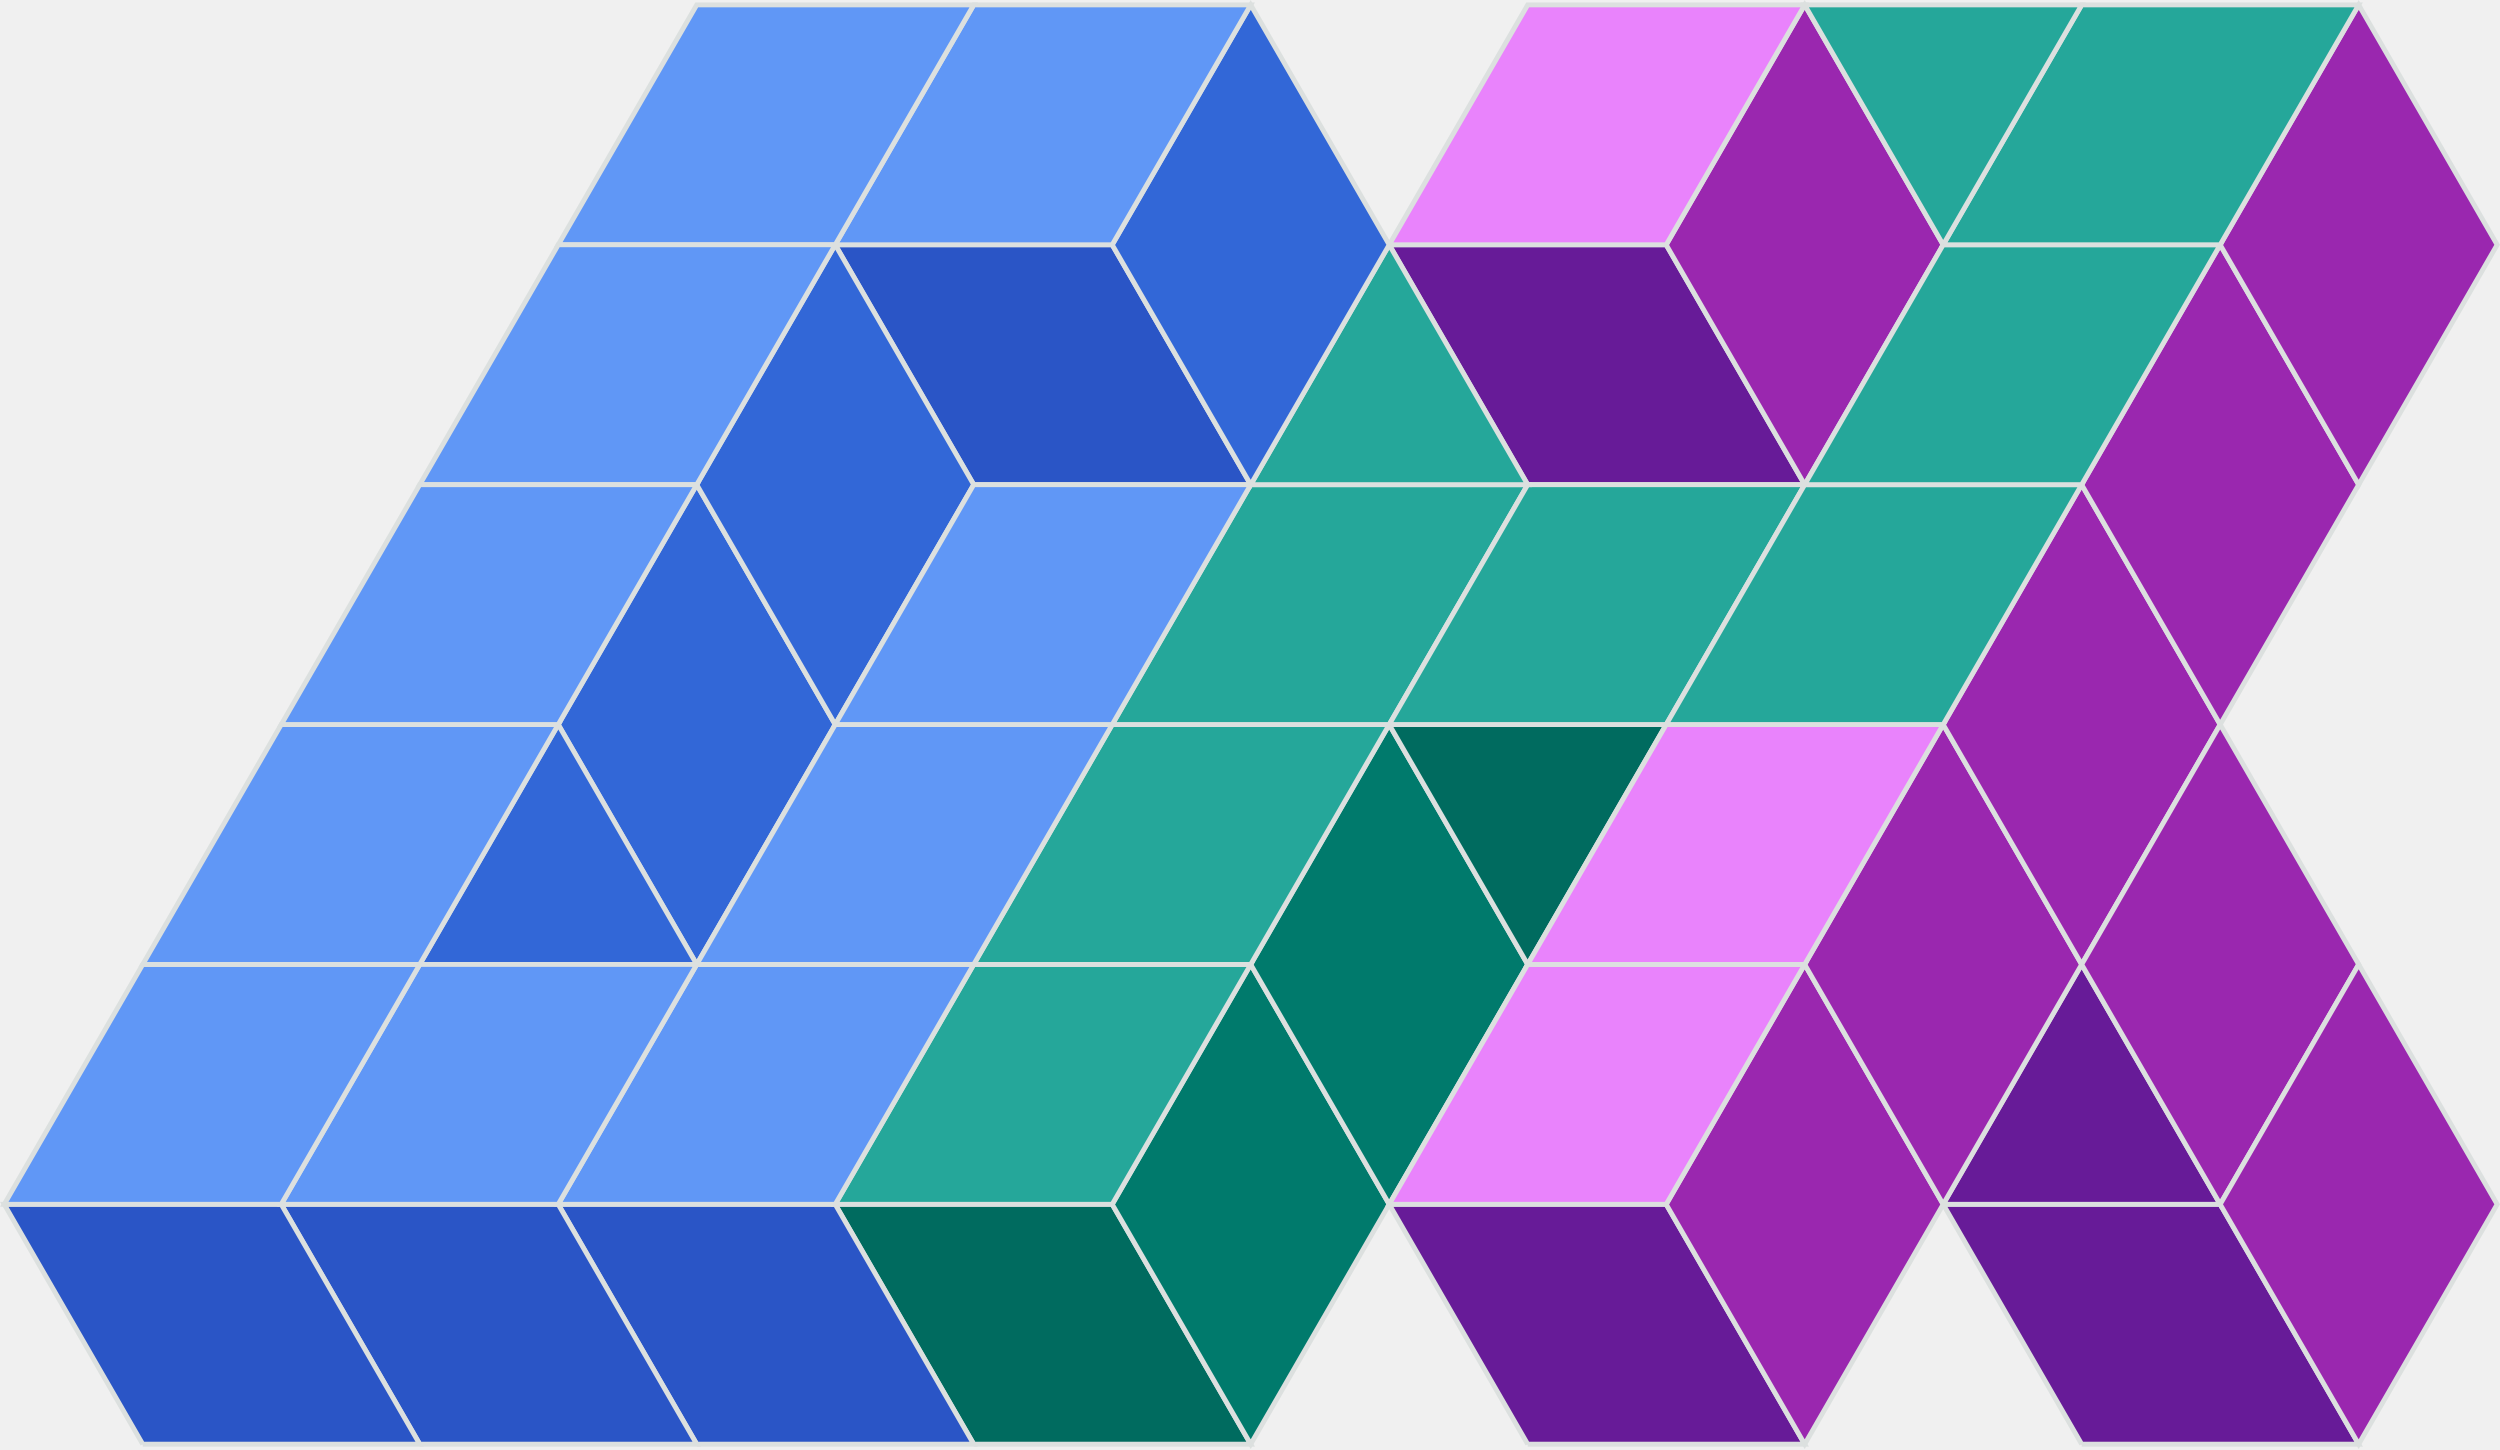
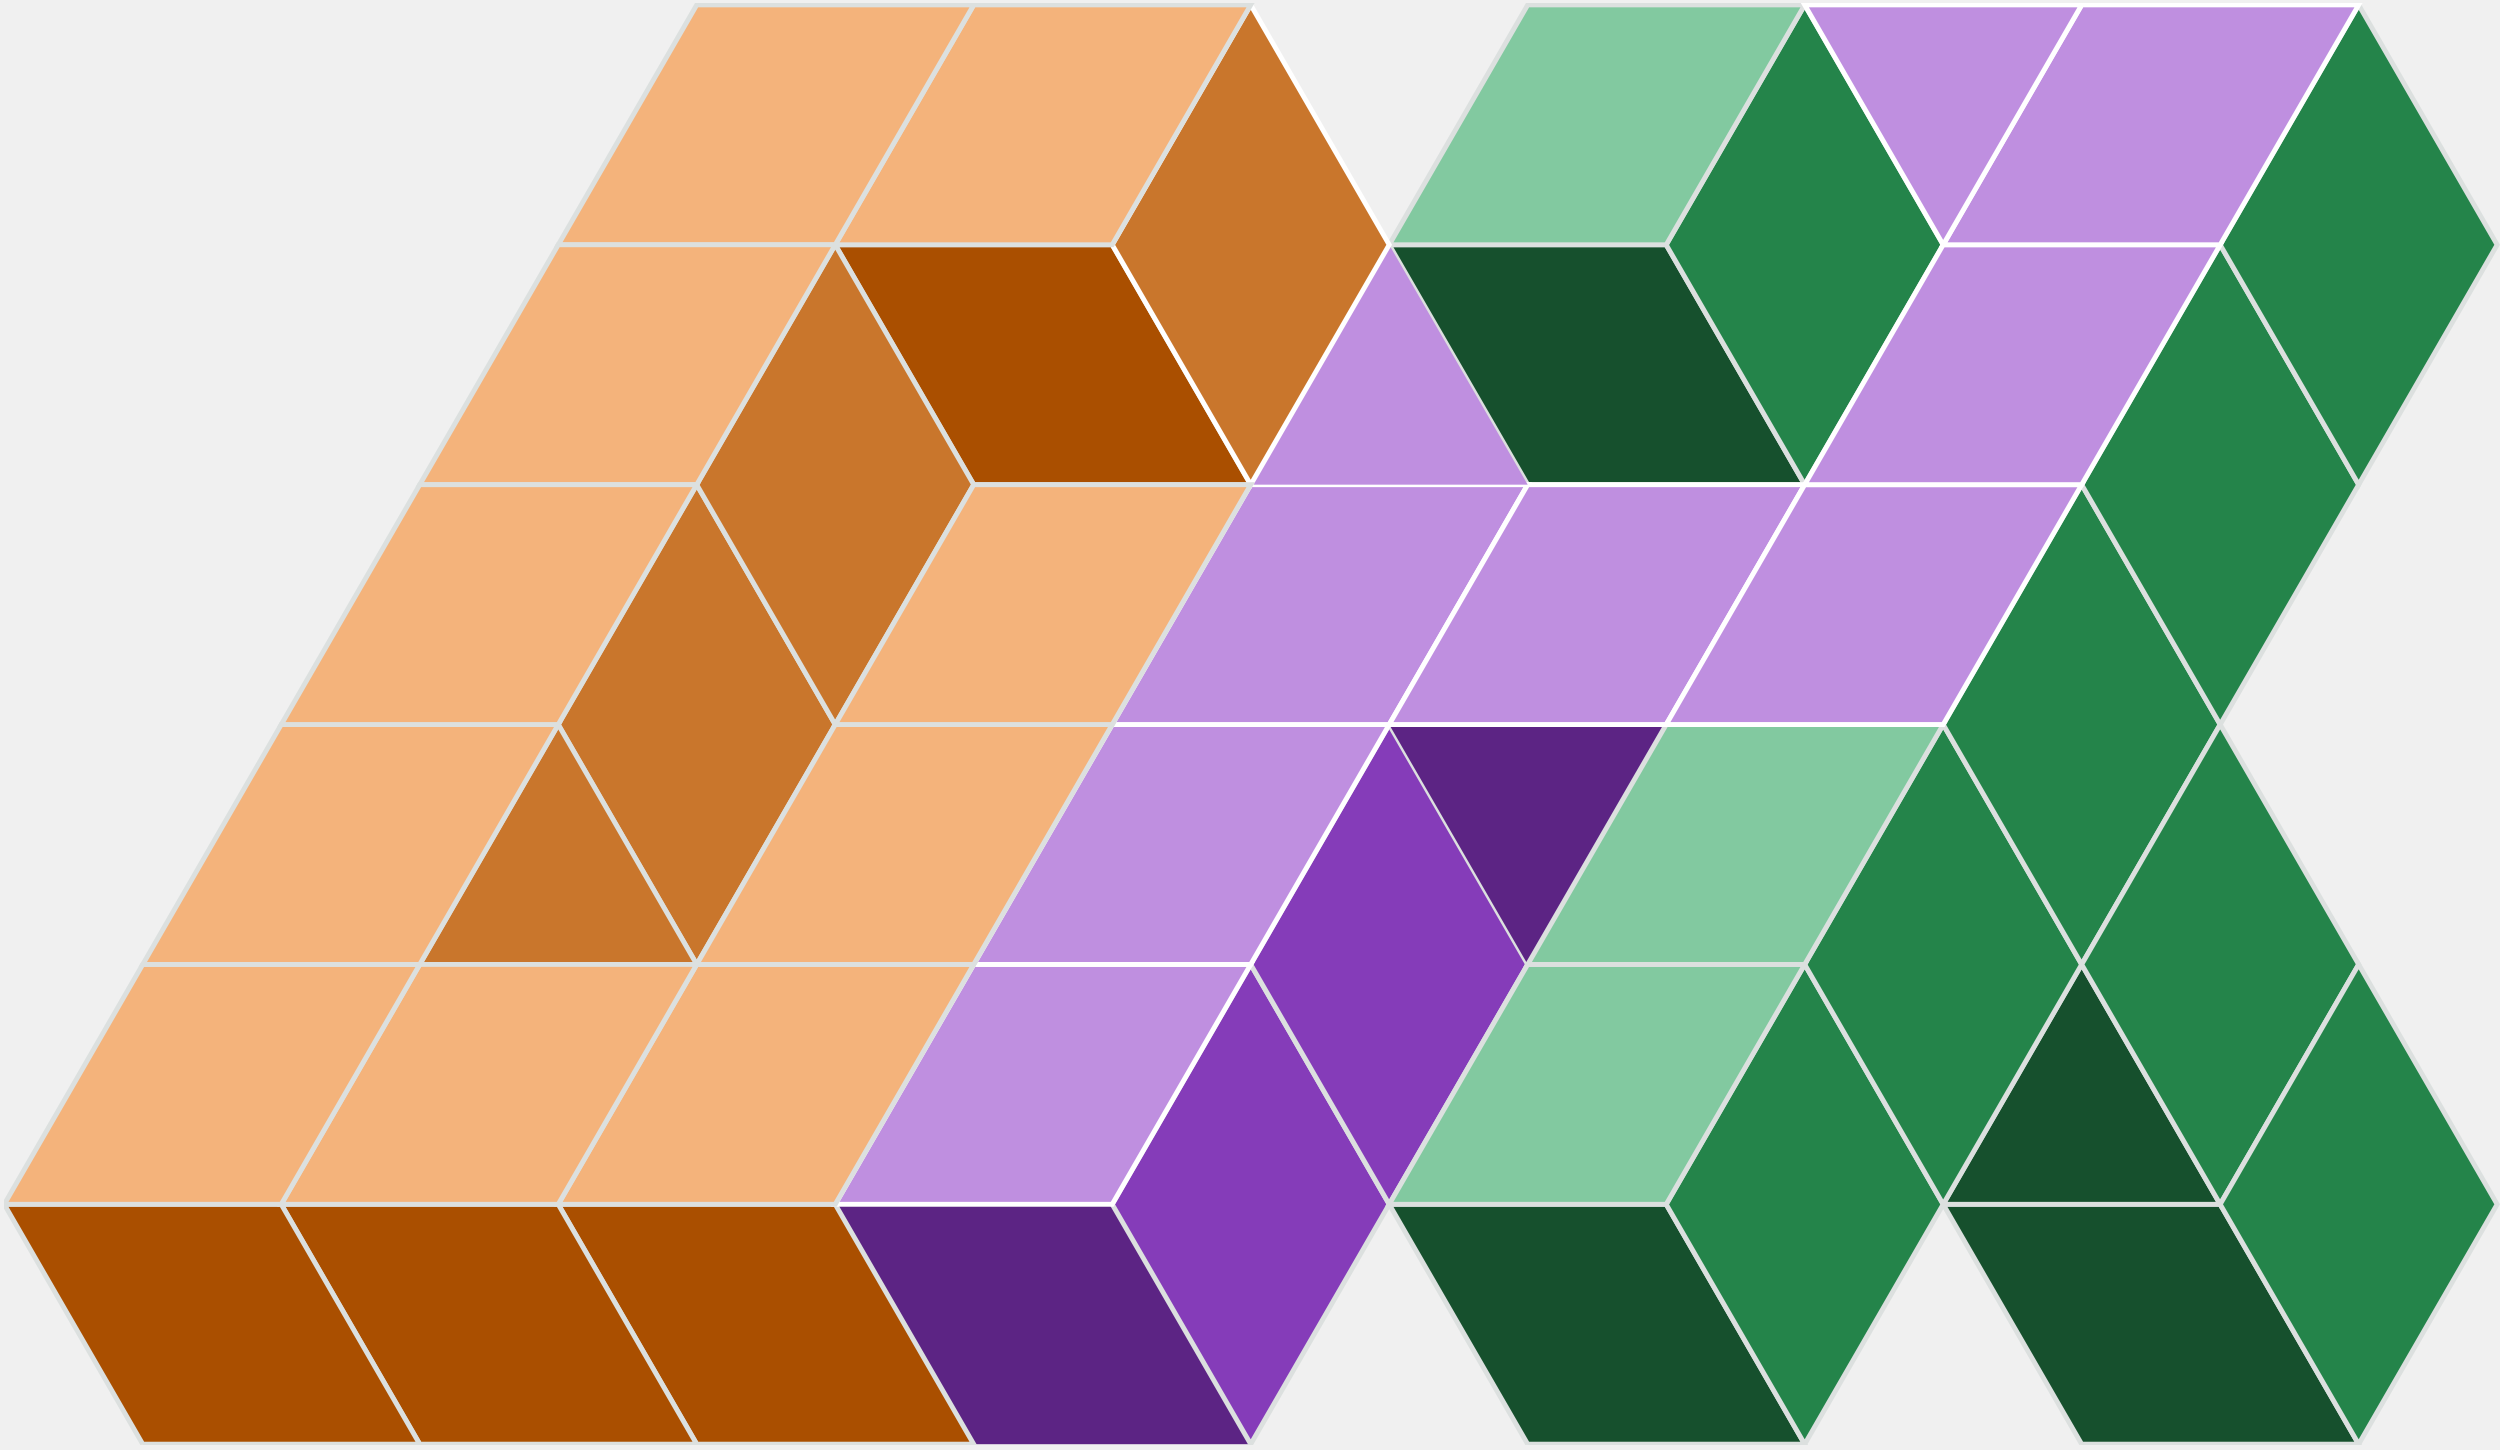
<svg xmlns="http://www.w3.org/2000/svg" width="204.267mm" height="118.4mm" viewBox="0 0 204.267 118.4" version="1.1" id="svg5" xml:space="preserve">
-   <defs id="defs2" />
-   <g id="layer1" transform="translate(-44.91786,-87.8)">
-     <path style="fill:#671b98;fill-opacity:1;stroke:#dce0df;stroke-width:0.4;stroke-linejoin:miter;stroke-miterlimit:4;stroke-dasharray:none;stroke-opacity:1" d="m 215.005,205.8 -11.316,-19.6 h 22.632 l 11.316,19.6 h -22.632" id="path1782" />
-     <path style="fill:#671b98;fill-opacity:1;stroke:#dce0df;stroke-width:0.4;stroke-linejoin:miter;stroke-miterlimit:4;stroke-dasharray:none;stroke-opacity:1" d="m 169.741,205.8 -11.316,-19.6 h 22.632 l 11.316,19.6 h -22.632" id="path1782-3" />
-     <path style="fill:#006b5f;fill-opacity:1;stroke:#dce0df;stroke-width:0.4;stroke-linejoin:miter;stroke-miterlimit:4;stroke-dasharray:none;stroke-opacity:1" d="m 124.477,205.8 -11.316,-19.6 h 22.632 l 11.316,19.6 h -22.632" id="path1782-0" />
-     <path style="fill:#2a55c6;fill-opacity:1;stroke:#dce0df;stroke-width:0.4;stroke-linejoin:miter;stroke-miterlimit:4;stroke-dasharray:none;stroke-opacity:1" d="m 101.845,205.8 -11.316,-19.6 h 22.632 l 11.316,19.6 h -22.632" id="path1782-4" />
-     <path style="fill:#2a55c6;fill-opacity:1;stroke:#dce0df;stroke-width:0.4;stroke-linejoin:miter;stroke-miterlimit:4;stroke-dasharray:none;stroke-opacity:1" d="m 79.212,205.8 -11.316,-19.6 h 22.632 l 11.316,19.6 H 79.212" id="path1782-44" />
-     <path style="fill:#2a55c6;fill-opacity:1;stroke:#dce0df;stroke-width:0.4;stroke-linejoin:miter;stroke-miterlimit:4;stroke-dasharray:none;stroke-opacity:1" d="m 56.58,205.8 -11.316,-19.6 h 22.632 l 11.316,19.6 h -22.632" id="path1782-47" />
-     <path style="fill:#671b98;fill-opacity:1;stroke:#dce0df;stroke-width:0.4;stroke-linejoin:miter;stroke-miterlimit:4;stroke-dasharray:none;stroke-opacity:1" d="m 169.741,127.4 -11.316,-19.6 h 22.632 l 11.316,19.6 h -22.632" id="path1782-3-6" />
-     <path style="fill:#2a55c6;fill-opacity:1;stroke:#dce0df;stroke-width:0.4;stroke-linejoin:miter;stroke-miterlimit:4;stroke-dasharray:none;stroke-opacity:1" d="m 124.477,127.4 -11.316,-19.6 h 22.632 l 11.316,19.6 h -22.632" id="path1782-4-3" />
-     <path style="fill:#671b98;fill-opacity:1;stroke:#dce0df;stroke-width:0.4;stroke-linejoin:miter;stroke-miterlimit:4;stroke-dasharray:none;stroke-opacity:1" d="M 203.689,186.2 215.005,166.6 l 11.316,19.6 h -22.632" id="path1853" />
-     <path style="fill:#007a6c;fill-opacity:1;stroke:#dce0df;stroke-width:0.4;stroke-linejoin:miter;stroke-miterlimit:4;stroke-dasharray:none;stroke-opacity:1" d="m 147.109,205.8 -11.316,-19.6 11.316,-19.6 11.316,19.6 z" id="path1855" />
-     <path style="fill:#007a6c;fill-opacity:1;stroke:#dce0df;stroke-width:0.4;stroke-linejoin:miter;stroke-miterlimit:4;stroke-dasharray:none;stroke-opacity:1" d="m 158.425,186.2 -11.316,-19.6 L 158.425,147 l 11.316,19.6 z" id="path1855-7" />
-     <path style="fill:#006b5f;fill-opacity:1;stroke:#dce0df;stroke-width:0.4;stroke-linejoin:miter;stroke-miterlimit:4;stroke-dasharray:none;stroke-opacity:1" d="m 158.425,147 h 22.632 l -11.316,19.6 -11.316,-19.6" id="path1878" />
-     <path style="fill:#9a27af;fill-opacity:1;stroke:#dce0df;stroke-width:0.4;stroke-linejoin:miter;stroke-miterlimit:4;stroke-dasharray:none;stroke-opacity:1" d="m 192.373,205.8 -11.316,-19.6 11.316,-19.6 11.316,19.6 z" id="path1855-5" />
-     <path style="fill:#9a27af;fill-opacity:1;stroke:#dce0df;stroke-width:0.4;stroke-linejoin:miter;stroke-miterlimit:4;stroke-dasharray:none;stroke-opacity:1" d="m 203.689,186.2 -11.316,-19.6 L 203.689,147 l 11.316,19.6 z" id="path1855-9" />
-     <path style="fill:#9a27af;fill-opacity:1;stroke:#dce0df;stroke-width:0.4;stroke-linejoin:miter;stroke-miterlimit:4;stroke-dasharray:none;stroke-opacity:1" d="M 215.005,166.6 203.689,147 215.005,127.4 226.321,147 Z" id="path1855-6" />
-     <path style="fill:#9a27af;fill-opacity:1;stroke:#dce0df;stroke-width:0.4;stroke-linejoin:miter;stroke-miterlimit:4;stroke-dasharray:none;stroke-opacity:1" d="m 226.321,186.2 -11.316,-19.6 L 226.321,147 l 11.316,19.6 z" id="path1855-2" />
-     <path style="fill:#9a27af;fill-opacity:1;stroke:#dce0df;stroke-width:0.4;stroke-linejoin:miter;stroke-miterlimit:4;stroke-dasharray:none;stroke-opacity:1" d="m 237.637,205.8 -11.316,-19.6 11.316,-19.6 11.316,19.6 z" id="path1855-1" />
-     <path style="fill:#9a27af;fill-opacity:1;stroke:#dce0df;stroke-width:0.4;stroke-linejoin:miter;stroke-miterlimit:4;stroke-dasharray:none;stroke-opacity:1" d="m 226.321,147 -11.316,-19.6 11.316,-19.6 11.316,19.6 z" id="path1855-78" />
-     <path style="fill:#9a27af;fill-opacity:1;stroke:#dce0df;stroke-width:0.4;stroke-linejoin:miter;stroke-miterlimit:4;stroke-dasharray:none;stroke-opacity:1" d="m 237.637,127.4 -11.316,-19.6 11.316,-19.6 11.316,19.6 z" id="path1855-57" />
-     <path style="fill:#9a27af;fill-opacity:1;stroke:#dce0df;stroke-width:0.4;stroke-linejoin:miter;stroke-miterlimit:4;stroke-dasharray:none;stroke-opacity:1" d="m 192.373,127.4 -11.316,-19.6 11.316,-19.6 11.316,19.6 z" id="path1855-57-4" />
-     <path style="fill:#e983fc;fill-opacity:1;stroke:#dce0df;stroke-width:0.4;stroke-linejoin:miter;stroke-miterlimit:4;stroke-dasharray:none;stroke-opacity:1" d="m 158.425,186.2 h 22.632 L 192.373,166.6 h -22.632 z" id="path1946" />
-     <path style="fill:#e983fc;fill-opacity:1;stroke:#dce0df;stroke-width:0.4;stroke-linejoin:miter;stroke-miterlimit:4;stroke-dasharray:none;stroke-opacity:1" d="m 169.741,166.6 h 22.632 L 203.689,147 h -22.632 z" id="path1946-1" />
-     <path style="fill:#e983fc;fill-opacity:1;stroke:#dce0df;stroke-width:0.4;stroke-linejoin:miter;stroke-miterlimit:4;stroke-dasharray:none;stroke-opacity:1" d="m 158.425,107.8 h 22.632 l 11.316,-19.6 h -22.632 z" id="path1946-8" />
-     <path style="fill:#25a79a;fill-opacity:1;stroke:#dce0df;stroke-width:0.4;stroke-linejoin:miter;stroke-miterlimit:4;stroke-dasharray:none;stroke-opacity:1" d="m 113.161,186.2 h 22.632 l 11.316,-19.6 h -22.632 z" id="path1946-5" />
-     <path style="fill:#25a79a;fill-opacity:1;stroke:#dce0df;stroke-width:0.4;stroke-linejoin:miter;stroke-miterlimit:4;stroke-dasharray:none;stroke-opacity:1" d="m 124.477,166.6 h 22.632 l 11.316,-19.6 h -22.632 z" id="path1946-5-9" />
-     <path style="fill:#25a79a;fill-opacity:1;stroke:#dce0df;stroke-width:0.4;stroke-linejoin:miter;stroke-miterlimit:4;stroke-dasharray:none;stroke-opacity:1" d="m 135.793,147 h 22.632 l 11.316,-19.6 h -22.632 z" id="path1946-5-7" />
-     <path style="fill:#25a79a;fill-opacity:1;stroke:#dce0df;stroke-width:0.4;stroke-linejoin:miter;stroke-miterlimit:4;stroke-dasharray:none;stroke-opacity:1" d="m 158.425,147 h 22.632 l 11.316,-19.6 h -22.632 z" id="path1946-5-5" />
-     <path style="fill:#25a79a;fill-opacity:1;stroke:#dce0df;stroke-width:0.4;stroke-linejoin:miter;stroke-miterlimit:4;stroke-dasharray:none;stroke-opacity:1" d="m 181.057,147 h 22.632 l 11.316,-19.6 h -22.632 z" id="path1946-5-3" />
-     <path style="fill:#25a79a;fill-opacity:1;stroke:#dce0df;stroke-width:0.4;stroke-linejoin:miter;stroke-miterlimit:4;stroke-dasharray:none;stroke-opacity:1" d="m 192.373,127.4 h 22.632 l 11.316,-19.6 h -22.632 z" id="path1946-5-8" />
-     <path style="fill:#25a79a;fill-opacity:1;stroke:#dce0df;stroke-width:0.4;stroke-linejoin:miter;stroke-miterlimit:4;stroke-dasharray:none;stroke-opacity:1" d="m 203.689,107.8 h 22.632 l 11.316,-19.6 h -22.632 z" id="path1946-5-83" />
-     <path style="fill:#25a79a;fill-opacity:1;stroke:#dce0df;stroke-width:0.4;stroke-linejoin:miter;stroke-miterlimit:4;stroke-dasharray:none;stroke-opacity:1" d="m 147.109,127.4 h 22.632 l -11.316,-19.6 -11.316,19.6" id="path2020" />
-     <path style="fill:#25a79a;fill-opacity:1;stroke:#dce0df;stroke-width:0.4;stroke-linejoin:miter;stroke-miterlimit:4;stroke-dasharray:none;stroke-opacity:1" d="M 203.689,107.8 192.373,88.2 h 22.632 l -11.316,19.6" id="path2022" />
-     <path style="fill:#3267d7;fill-opacity:1;stroke:#dce0df;stroke-width:0.4;stroke-linejoin:miter;stroke-miterlimit:4;stroke-dasharray:none;stroke-opacity:1" d="m 101.845,166.6 -11.316,-19.6 11.316,-19.6 11.316,19.6 z" id="path1855-18" />
-     <path style="fill:#3267d7;fill-opacity:1;stroke:#dce0df;stroke-width:0.4;stroke-linejoin:miter;stroke-miterlimit:4;stroke-dasharray:none;stroke-opacity:1" d="m 113.161,147 -11.316,-19.6 11.316,-19.6 11.316,19.6 z" id="path1855-96" />
-     <path style="fill:#3267d7;fill-opacity:1;stroke:#dce0df;stroke-width:0.4;stroke-linejoin:miter;stroke-miterlimit:4;stroke-dasharray:none;stroke-opacity:1" d="M 79.212,166.6 H 101.845 L 90.529,147 79.212,166.6 v 0" id="path2045" />
-     <path style="fill:#3267d7;fill-opacity:1;stroke:#dce0df;stroke-width:0.4;stroke-linejoin:miter;stroke-miterlimit:4;stroke-dasharray:none;stroke-opacity:1" d="m 147.109,127.4 -11.316,-19.6 11.316,-19.6 11.316,19.6 z" id="path1855-96-4" />
-     <path style="fill:#6097f6;fill-opacity:1;stroke:#dce0df;stroke-width:0.4;stroke-linejoin:miter;stroke-miterlimit:4;stroke-dasharray:none;stroke-opacity:1" d="M 90.529,186.2 H 113.161 L 124.477,166.6 h -22.632 z" id="path1946-5-33" />
-     <path style="fill:#6097f6;fill-opacity:1;stroke:#dce0df;stroke-width:0.4;stroke-linejoin:miter;stroke-miterlimit:4;stroke-dasharray:none;stroke-opacity:1" d="m 67.896,186.2 h 22.632 L 101.845,166.6 H 79.212 Z" id="path1946-5-33-3" />
-     <path style="fill:#6097f6;fill-opacity:1;stroke:#dce0df;stroke-width:0.4;stroke-linejoin:miter;stroke-miterlimit:4;stroke-dasharray:none;stroke-opacity:1" d="M 45.264,186.2 H 67.896 L 79.212,166.6 h -22.632 z" id="path1946-5-33-8" />
-     <path style="fill:#6097f6;fill-opacity:1;stroke:#dce0df;stroke-width:0.4;stroke-linejoin:miter;stroke-miterlimit:4;stroke-dasharray:none;stroke-opacity:1" d="M 56.58,166.6 H 79.212 L 90.529,147 H 67.896 Z" id="path1946-5-33-6" />
-     <path style="fill:#6097f6;fill-opacity:1;stroke:#dce0df;stroke-width:0.4;stroke-linejoin:miter;stroke-miterlimit:4;stroke-dasharray:none;stroke-opacity:1" d="m 101.845,166.6 h 22.632 L 135.793,147 h -22.632 z" id="path1946-5-33-0" />
-     <path style="fill:#6097f6;fill-opacity:1;stroke:#dce0df;stroke-width:0.4;stroke-linejoin:miter;stroke-miterlimit:4;stroke-dasharray:none;stroke-opacity:1" d="m 113.161,147 h 22.632 L 147.109,127.4 h -22.632 z" id="path1946-5-33-4" />
-     <path style="fill:#6097f6;fill-opacity:1;stroke:#dce0df;stroke-width:0.4;stroke-linejoin:miter;stroke-miterlimit:4;stroke-dasharray:none;stroke-opacity:1" d="m 113.161,107.8 h 22.632 l 11.316,-19.6 h -22.632 z" id="path1946-5-33-88" />
-     <path style="fill:#6097f6;fill-opacity:1;stroke:#dce0df;stroke-width:0.4;stroke-linejoin:miter;stroke-miterlimit:4;stroke-dasharray:none;stroke-opacity:1" d="M 90.529,107.8 H 113.161 L 124.477,88.2 H 101.845 Z" id="path1946-5-33-89" />
-     <path style="fill:#6097f6;fill-opacity:1;stroke:#dce0df;stroke-width:0.4;stroke-linejoin:miter;stroke-miterlimit:4;stroke-dasharray:none;stroke-opacity:1" d="M 79.212,127.4 H 101.845 L 113.161,107.8 H 90.529 Z" id="path1946-5-33-7" />
-     <path style="fill:#6097f6;fill-opacity:1;stroke:#dce0df;stroke-width:0.4;stroke-linejoin:miter;stroke-miterlimit:4;stroke-dasharray:none;stroke-opacity:1" d="m 67.896,147 h 22.632 L 101.845,127.4 H 79.212 Z" id="path1946-5-33-76" />
+   <defs id="defs2">
+     <filter style="color-interpolation-filters:sRGB" id="filter909" x="-0" width="1.001" y="-0.001" height="1.001">
+       <feGaussianBlur stdDeviation="0.029" id="feGaussianBlur911" />
+     </filter>
+   </defs>
+   <g id="layer1" transform="translate(-44.91786,-87.8)" style="filter:url(#filter909)">
+     <path style="fill:#16502d;fill-opacity:1;stroke:#dce0df;stroke-width:0.4;stroke-linejoin:miter;stroke-miterlimit:4;stroke-dasharray:none;stroke-opacity:1" d="m 215.005,205.8 -11.316,-19.6 h 22.632 l 11.316,19.6 h -22.632" id="path1782" />
+     <path style="fill:#16502d;fill-opacity:1;stroke:#dce0df;stroke-width:0.4;stroke-linejoin:miter;stroke-miterlimit:4;stroke-dasharray:none;stroke-opacity:1" d="m 169.741,205.8 -11.316,-19.6 h 22.632 l 11.316,19.6 h -22.632" id="path1782-3" />
+     <path style="fill:#5c2484;fill-opacity:1;stroke:none;stroke-width:0.4;stroke-linejoin:miter;stroke-miterlimit:4;stroke-dasharray:none;stroke-opacity:1" d="m 124.477,205.8 -11.316,-19.6 h 22.632 l 11.316,19.6 h -22.632" id="path1782-0" />
+     <path style="fill:#aa4f00;fill-opacity:1;stroke:#dce0df;stroke-width:0.4;stroke-linejoin:miter;stroke-miterlimit:4;stroke-dasharray:none;stroke-opacity:1" d="m 101.845,205.8 -11.316,-19.6 h 22.632 l 11.316,19.6 h -22.632" id="path1782-4" />
+     <path style="fill:#aa4f00;fill-opacity:1;stroke:#dce0df;stroke-width:0.4;stroke-linejoin:miter;stroke-miterlimit:4;stroke-dasharray:none;stroke-opacity:1" d="m 79.212,205.8 -11.316,-19.6 h 22.632 l 11.316,19.6 H 79.212" id="path1782-44" />
+     <path style="fill:#aa4f00;fill-opacity:1;stroke:#dce0df;stroke-width:0.4;stroke-linejoin:miter;stroke-miterlimit:4;stroke-dasharray:none;stroke-opacity:1" d="m 56.58,205.8 -11.316,-19.6 h 22.632 l 11.316,19.6 h -22.632" id="path1782-47" />
+     <path style="fill:#16502d;fill-opacity:1;stroke:#dce0df;stroke-width:0.4;stroke-linejoin:miter;stroke-miterlimit:4;stroke-dasharray:none;stroke-opacity:1" d="m 169.741,127.4 -11.316,-19.6 h 22.632 l 11.316,19.6 h -22.632" id="path1782-3-6" />
+     <path style="fill:#aa4f00;fill-opacity:1;stroke:#dce0df;stroke-width:0.4;stroke-linejoin:miter;stroke-miterlimit:4;stroke-dasharray:none;stroke-opacity:1" d="m 124.477,127.4 -11.316,-19.6 h 22.632 l 11.316,19.6 h -22.632" id="path1782-4-3" />
+     <path style="fill:#16502d;fill-opacity:1;stroke:#dce0df;stroke-width:0.4;stroke-linejoin:miter;stroke-miterlimit:4;stroke-dasharray:none;stroke-opacity:1" d="M 203.689,186.2 215.005,166.6 l 11.316,19.6 h -22.632" id="path1853" />
+     <path style="fill:#853cb9;fill-opacity:1;stroke:#dce0df;stroke-width:0.4;stroke-linejoin:miter;stroke-miterlimit:4;stroke-dasharray:none;stroke-opacity:1" d="m 147.109,205.8 -11.316,-19.6 11.316,-19.6 11.316,19.6 z" id="path1855" />
+     <path style="fill:#853cb9;fill-opacity:1;stroke:#dce0df;stroke-width:0.4;stroke-linejoin:miter;stroke-miterlimit:4;stroke-dasharray:none;stroke-opacity:1" d="m 158.425,186.2 -11.316,-19.6 L 158.425,147 l 11.316,19.6 z" id="path1855-7" />
+     <path style="fill:#5c2484;fill-opacity:1;stroke:none;stroke-width:0.4;stroke-linejoin:miter;stroke-miterlimit:4;stroke-dasharray:none;stroke-opacity:1" d="m 158.425,147 h 22.632 l -11.316,19.6 -11.316,-19.6" id="path1878" />
+     <path style="fill:#24844a;fill-opacity:1;stroke:#dce0df;stroke-width:0.4;stroke-linejoin:miter;stroke-miterlimit:4;stroke-dasharray:none;stroke-opacity:1" d="m 192.373,205.8 -11.316,-19.6 11.316,-19.6 11.316,19.6 z" id="path1855-5" />
+     <path style="fill:#24844a;fill-opacity:1;stroke:#dce0df;stroke-width:0.4;stroke-linejoin:miter;stroke-miterlimit:4;stroke-dasharray:none;stroke-opacity:1" d="m 203.689,186.2 -11.316,-19.6 L 203.689,147 l 11.316,19.6 z" id="path1855-9" />
+     <path style="fill:#24844a;fill-opacity:1;stroke:#dce0df;stroke-width:0.4;stroke-linejoin:miter;stroke-miterlimit:4;stroke-dasharray:none;stroke-opacity:1" d="M 215.005,166.6 203.689,147 215.005,127.4 226.321,147 Z" id="path1855-6" />
+     <path style="fill:#24844a;fill-opacity:1;stroke:#dce0df;stroke-width:0.4;stroke-linejoin:miter;stroke-miterlimit:4;stroke-dasharray:none;stroke-opacity:1" d="m 226.321,186.2 -11.316,-19.6 L 226.321,147 l 11.316,19.6 z" id="path1855-2" />
+     <path style="fill:#24844a;fill-opacity:1;stroke:#dce0df;stroke-width:0.4;stroke-linejoin:miter;stroke-miterlimit:4;stroke-dasharray:none;stroke-opacity:1" d="m 237.637,205.8 -11.316,-19.6 11.316,-19.6 11.316,19.6 z" id="path1855-1" />
+     <path style="fill:#24844a;fill-opacity:1;stroke:#dce0df;stroke-width:0.4;stroke-linejoin:miter;stroke-miterlimit:4;stroke-dasharray:none;stroke-opacity:1" d="m 226.321,147 -11.316,-19.6 11.316,-19.6 11.316,19.6 z" id="path1855-78" />
+     <path style="fill:#24844a;fill-opacity:1;stroke:#dce0df;stroke-width:0.4;stroke-linejoin:miter;stroke-miterlimit:4;stroke-dasharray:none;stroke-opacity:1" d="m 237.637,127.4 -11.316,-19.6 11.316,-19.6 11.316,19.6 z" id="path1855-57" />
+     <path style="fill:#24844a;fill-opacity:1;stroke:#dce0df;stroke-width:0.4;stroke-linejoin:miter;stroke-miterlimit:4;stroke-dasharray:none;stroke-opacity:1" d="m 192.373,127.4 -11.316,-19.6 11.316,-19.6 11.316,19.6 z" id="path1855-57-4" />
+     <path style="fill:#82c9a0;fill-opacity:1;stroke:#dce0df;stroke-width:0.4;stroke-linejoin:miter;stroke-miterlimit:4;stroke-dasharray:none;stroke-opacity:1" d="m 158.425,186.2 h 22.632 L 192.373,166.6 h -22.632 z" id="path1946" />
+     <path style="fill:#82c9a0;fill-opacity:1;stroke:#dce0df;stroke-width:0.4;stroke-linejoin:miter;stroke-miterlimit:4;stroke-dasharray:none;stroke-opacity:1" d="m 169.741,166.6 h 22.632 L 203.689,147 h -22.632 z" id="path1946-1" />
+     <path style="fill:#82c9a0;fill-opacity:1;stroke:#dce0df;stroke-width:0.4;stroke-linejoin:miter;stroke-miterlimit:4;stroke-dasharray:none;stroke-opacity:1" d="m 158.425,107.8 h 22.632 l 11.316,-19.6 h -22.632 z" id="path1946-8" />
+     <path style="fill:#bf8fe0;fill-opacity:1;stroke:#ffffff;stroke-width:0.4;stroke-linejoin:miter;stroke-miterlimit:4;stroke-dasharray:none;stroke-opacity:1" d="m 113.161,186.2 h 22.632 l 11.316,-19.6 h -22.632 z" id="path1946-5" />
+     <path style="fill:#bf8fe0;fill-opacity:1;stroke:#ffffff;stroke-width:0.4;stroke-linejoin:miter;stroke-miterlimit:4;stroke-dasharray:none;stroke-opacity:1" d="m 124.477,166.6 h 22.632 l 11.316,-19.6 h -22.632 z" id="path1946-5-9" />
+     <path style="fill:#bf8fe0;fill-opacity:1;stroke:#ffffff;stroke-width:0.4;stroke-linejoin:miter;stroke-miterlimit:4;stroke-dasharray:none;stroke-opacity:1" d="m 135.793,147 h 22.632 l 11.316,-19.6 h -22.632 z" id="path1946-5-7" />
+     <path style="fill:#bf8fe0;fill-opacity:1;stroke:#ffffff;stroke-width:0.4;stroke-linejoin:miter;stroke-miterlimit:4;stroke-dasharray:none;stroke-opacity:1" d="m 158.425,147 h 22.632 l 11.316,-19.6 h -22.632 z" id="path1946-5-5" />
+     <path style="fill:#bf8fe0;fill-opacity:1;stroke:#ffffff;stroke-width:0.4;stroke-linejoin:miter;stroke-miterlimit:4;stroke-dasharray:none;stroke-opacity:1" d="m 181.057,147 h 22.632 l 11.316,-19.6 h -22.632 z" id="path1946-5-3" />
+     <path style="fill:#bf8fe0;fill-opacity:1;stroke:#ffffff;stroke-width:0.4;stroke-linejoin:miter;stroke-miterlimit:4;stroke-dasharray:none;stroke-opacity:1" d="m 192.373,127.4 h 22.632 l 11.316,-19.6 h -22.632 z" id="path1946-5-8" />
+     <path style="fill:#bf8fe0;fill-opacity:1;stroke:#ffffff;stroke-width:0.4;stroke-linejoin:miter;stroke-miterlimit:4;stroke-dasharray:none;stroke-opacity:1" d="m 203.689,107.8 h 22.632 l 11.316,-19.6 h -22.632 z" id="path1946-5-83" />
+     <path style="fill:#bf8fe0;fill-opacity:1;stroke:#9473c8;stroke-width:0.4;stroke-linejoin:miter;stroke-miterlimit:4;stroke-dasharray:none;stroke-opacity:0" d="m 147.109,127.4 h 22.632 l -11.316,-19.6 -11.316,19.6" id="path2020" />
+     <path style="fill:#bf8fe0;fill-opacity:1;stroke:#ffffff;stroke-width:0.4;stroke-linejoin:miter;stroke-miterlimit:4;stroke-dasharray:none;stroke-opacity:1" d="M 203.689,107.8 192.373,88.2 h 22.632 l -11.316,19.6" id="path2022" />
+     <path style="fill:#c9762c;fill-opacity:1;stroke:#dce0df;stroke-width:0.4;stroke-linejoin:miter;stroke-miterlimit:4;stroke-dasharray:none;stroke-opacity:1" d="m 101.845,166.6 -11.316,-19.6 11.316,-19.6 11.316,19.6 z" id="path1855-18" />
+     <path style="fill:#c9762c;fill-opacity:1;stroke:#dce0df;stroke-width:0.4;stroke-linejoin:miter;stroke-miterlimit:4;stroke-dasharray:none;stroke-opacity:1" d="m 113.161,147 -11.316,-19.6 11.316,-19.6 11.316,19.6 z" id="path1855-96" />
+     <path style="fill:#c9762c;fill-opacity:1;stroke:#dce0df;stroke-width:0.4;stroke-linejoin:miter;stroke-miterlimit:4;stroke-dasharray:none;stroke-opacity:1" d="M 79.212,166.6 H 101.845 L 90.529,147 79.212,166.6 v 0" id="path2045" />
+     <path style="fill:#c9762c;fill-opacity:1;stroke:#ffffff;stroke-width:0.4;stroke-linejoin:miter;stroke-miterlimit:4;stroke-dasharray:none;stroke-opacity:1" d="m 147.109,127.4 -11.316,-19.6 11.316,-19.6 11.316,19.6 z" id="path1855-96-4" />
+     <path style="fill:#f4b37b;fill-opacity:1;stroke:#dce0df;stroke-width:0.4;stroke-linejoin:miter;stroke-miterlimit:4;stroke-dasharray:none;stroke-opacity:1" d="M 90.529,186.2 H 113.161 L 124.477,166.6 h -22.632 z" id="path1946-5-33" />
+     <path style="fill:#f4b37b;fill-opacity:1;stroke:#dce0df;stroke-width:0.4;stroke-linejoin:miter;stroke-miterlimit:4;stroke-dasharray:none;stroke-opacity:1" d="m 67.896,186.2 h 22.632 L 101.845,166.6 H 79.212 Z" id="path1946-5-33-3" />
+     <path style="fill:#f4b37b;fill-opacity:1;stroke:#dce0df;stroke-width:0.4;stroke-linejoin:miter;stroke-miterlimit:4;stroke-dasharray:none;stroke-opacity:1" d="M 45.264,186.2 H 67.896 L 79.212,166.6 h -22.632 z" id="path1946-5-33-8" />
+     <path style="fill:#f4b37b;fill-opacity:1;stroke:#dce0df;stroke-width:0.4;stroke-linejoin:miter;stroke-miterlimit:4;stroke-dasharray:none;stroke-opacity:1" d="M 56.58,166.6 H 79.212 L 90.529,147 H 67.896 Z" id="path1946-5-33-6" />
+     <path style="fill:#f4b37b;fill-opacity:1;stroke:#dce0df;stroke-width:0.4;stroke-linejoin:miter;stroke-miterlimit:4;stroke-dasharray:none;stroke-opacity:1" d="m 101.845,166.6 h 22.632 L 135.793,147 h -22.632 z" id="path1946-5-33-0" />
+     <path style="fill:#f4b37b;fill-opacity:1;stroke:#dce0df;stroke-width:0.4;stroke-linejoin:miter;stroke-miterlimit:4;stroke-dasharray:none;stroke-opacity:1" d="m 113.161,147 h 22.632 L 147.109,127.4 h -22.632 z" id="path1946-5-33-4" />
+     <path style="fill:#f4b37b;fill-opacity:1;stroke:#dce0df;stroke-width:0.4;stroke-linejoin:miter;stroke-miterlimit:4;stroke-dasharray:none;stroke-opacity:1" d="m 113.161,107.8 h 22.632 l 11.316,-19.6 h -22.632 z" id="path1946-5-33-88" />
+     <path style="fill:#f4b37b;fill-opacity:1;stroke:#dce0df;stroke-width:0.4;stroke-linejoin:miter;stroke-miterlimit:4;stroke-dasharray:none;stroke-opacity:1" d="M 90.529,107.8 H 113.161 L 124.477,88.2 H 101.845 Z" id="path1946-5-33-89" />
+     <path style="fill:#f4b37b;fill-opacity:1;stroke:#dce0df;stroke-width:0.4;stroke-linejoin:miter;stroke-miterlimit:4;stroke-dasharray:none;stroke-opacity:1" d="M 79.212,127.4 H 101.845 L 113.161,107.8 H 90.529 Z" id="path1946-5-33-7" />
+     <path style="fill:#f4b37b;fill-opacity:1;stroke:#dce0df;stroke-width:0.4;stroke-linejoin:miter;stroke-miterlimit:4;stroke-dasharray:none;stroke-opacity:1" d="m 67.896,147 h 22.632 L 101.845,127.4 H 79.212 Z" id="path1946-5-33-76" />
  </g>
</svg>
